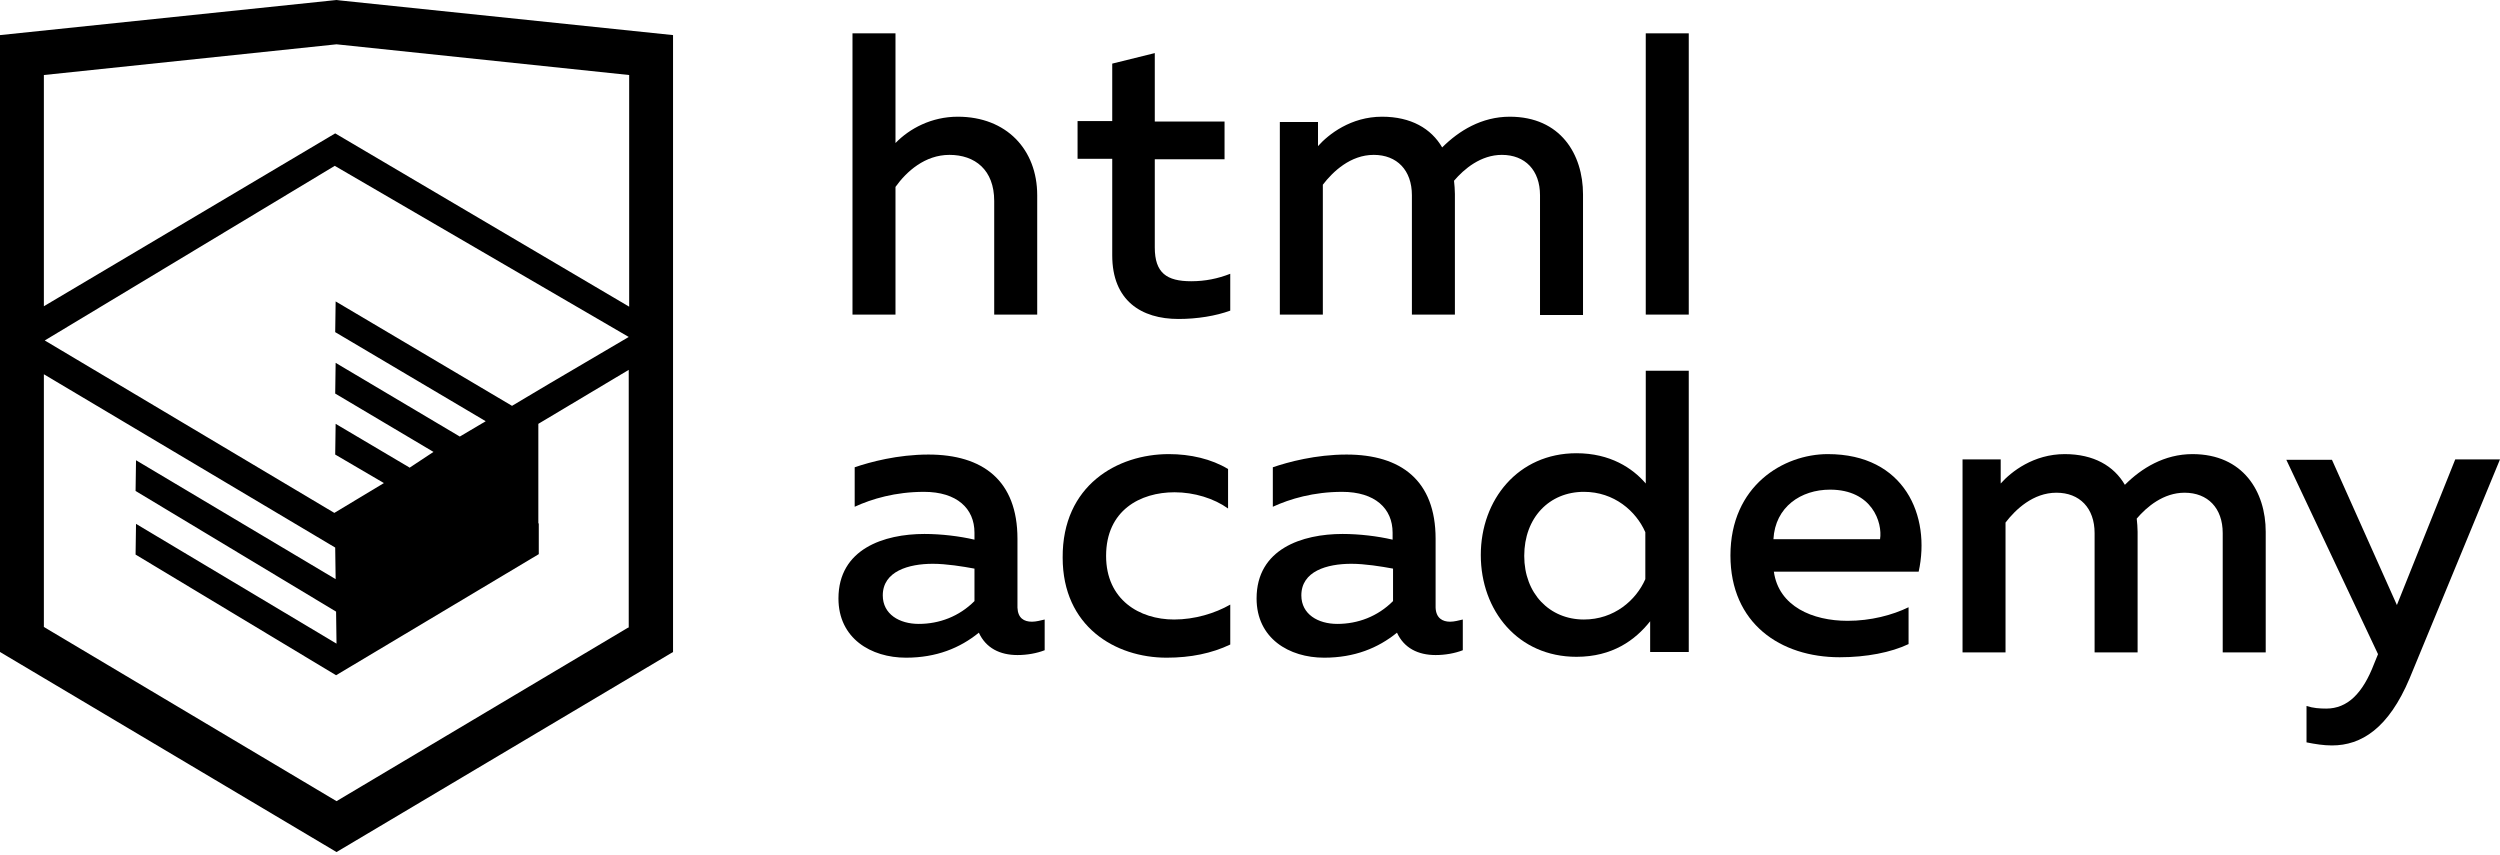
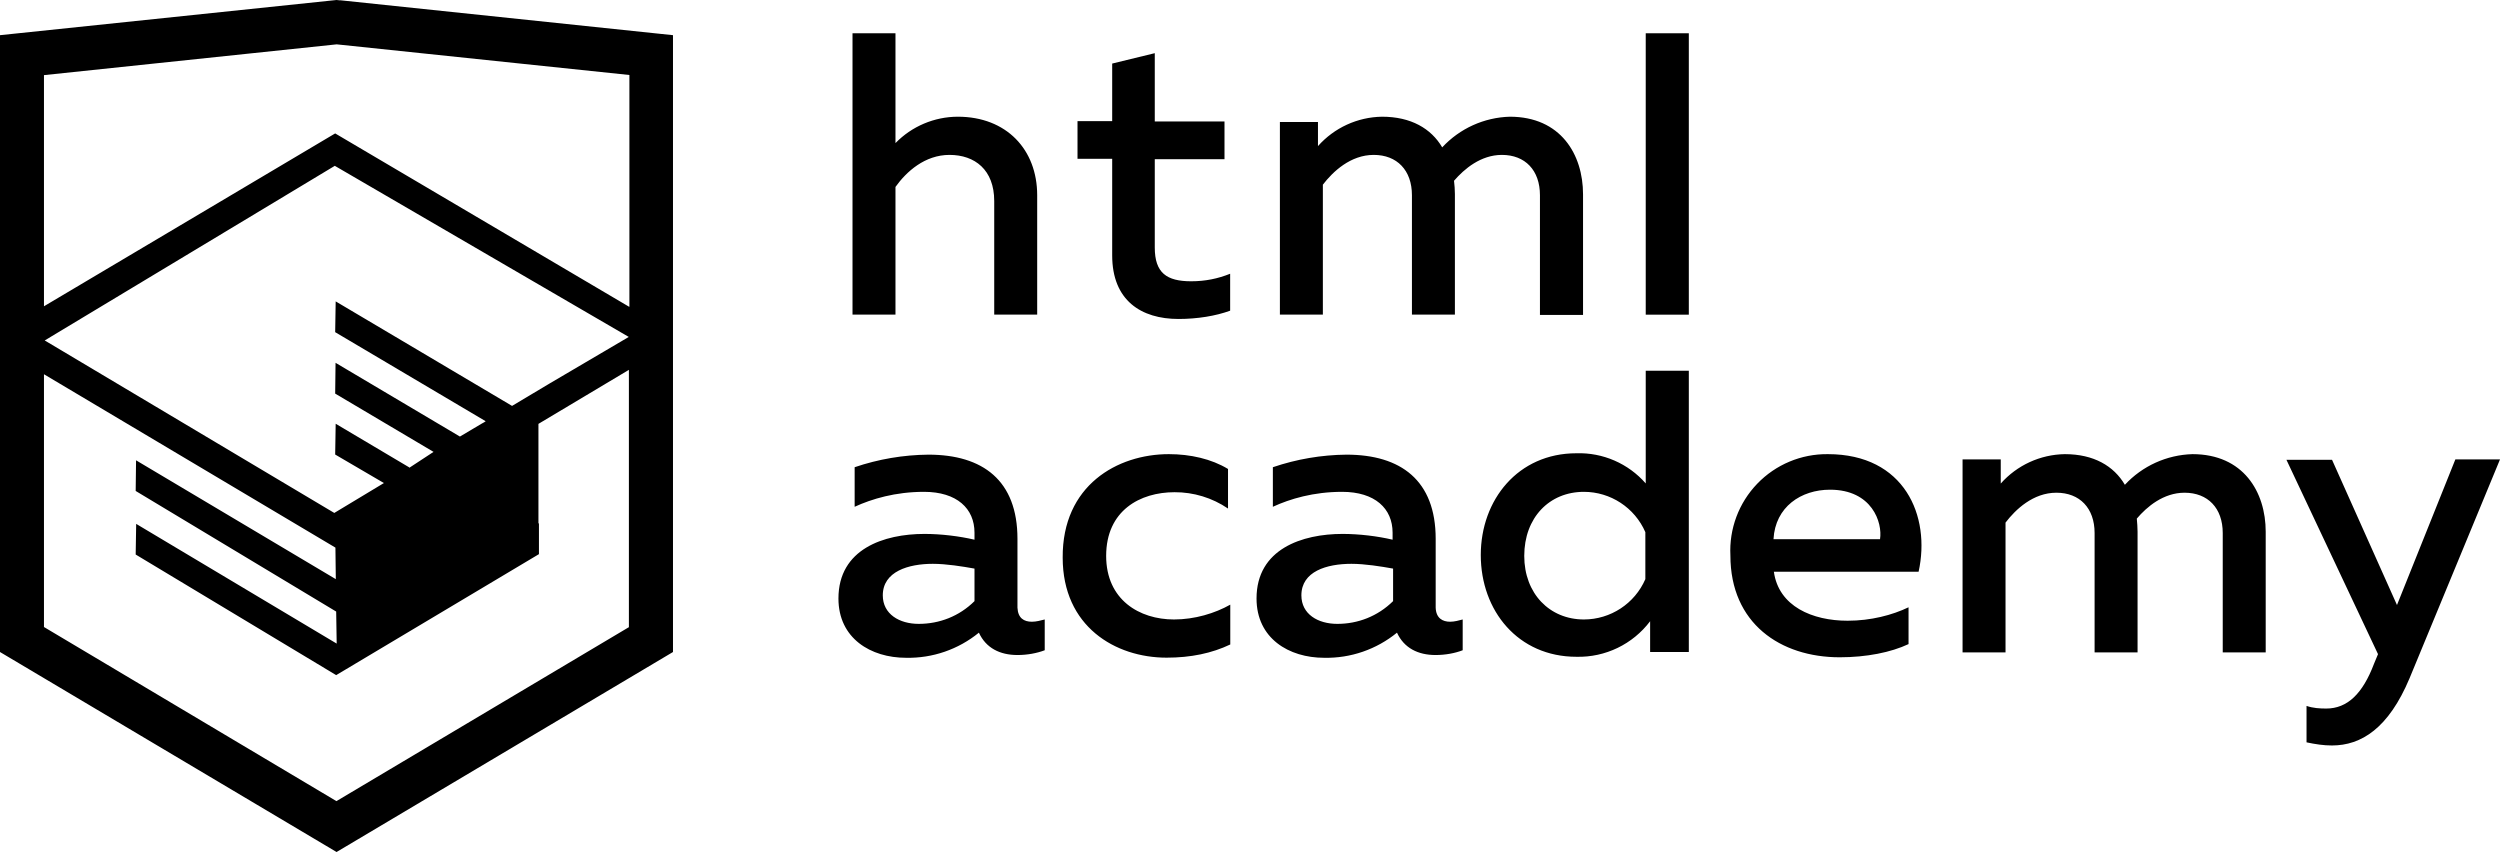
- <svg xmlns="http://www.w3.org/2000/svg" width="199" height="68" viewBox="0 0 199 68" fill="none">
-   <path d="M82.143 49.488C82.492 49.488 82.841 49.383 83.156 49.313V51.758C82.527 52.003 81.759 52.142 80.99 52.142C79.593 52.142 78.476 51.584 77.917 50.361C76.415 51.584 74.529 52.352 72.12 52.352C69.326 52.352 66.741 50.815 66.741 47.637C66.741 43.691 70.373 42.503 73.586 42.503C74.913 42.503 76.38 42.678 77.568 42.957V42.398C77.568 40.478 76.171 39.151 73.552 39.151C71.281 39.151 69.395 39.709 68.033 40.338V37.195C69.256 36.776 71.456 36.182 73.901 36.182C78.231 36.182 80.99 38.242 80.99 42.887V48.37C81.025 49.209 81.514 49.488 82.143 49.488ZM70.269 47.393C70.269 48.894 71.596 49.663 73.132 49.663C74.774 49.663 76.346 49.069 77.568 47.847V45.262C76.625 45.088 75.333 44.878 74.25 44.878C72.329 44.878 70.269 45.472 70.269 47.393Z" fill="black" />
-   <path d="M93.039 36.147C94.751 36.147 96.427 36.531 97.754 37.334V40.477C96.637 39.674 95.065 39.185 93.493 39.185C90.769 39.185 88.045 40.617 88.045 44.249C88.045 47.742 90.699 49.313 93.458 49.313C95.1 49.313 96.706 48.825 97.929 48.126V51.304C96.462 52.003 94.786 52.352 92.865 52.352C88.779 52.352 84.588 49.872 84.588 44.389C84.553 38.627 88.953 36.147 93.039 36.147Z" fill="black" />
-   <path d="M115.426 49.488C115.775 49.488 116.125 49.383 116.439 49.313V51.758C115.81 52.003 115.042 52.142 114.274 52.142C112.877 52.142 111.759 51.584 111.2 50.361C109.699 51.584 107.813 52.352 105.403 52.352C102.609 52.352 100.024 50.815 100.024 47.637C100.024 43.691 103.657 42.503 106.87 42.503C108.197 42.503 109.664 42.678 110.851 42.957V42.398C110.851 40.478 109.454 39.151 106.835 39.151C104.565 39.151 102.679 39.709 101.317 40.338V37.195C102.539 36.776 104.739 36.182 107.184 36.182C111.515 36.182 114.274 38.242 114.274 42.887V48.37C114.309 49.209 114.832 49.488 115.426 49.488ZM103.587 47.393C103.587 48.894 104.914 49.663 106.451 49.663C108.092 49.663 109.664 49.069 110.886 47.847V45.262C109.943 45.088 108.651 44.878 107.568 44.878C105.612 44.878 103.587 45.472 103.587 47.393Z" fill="black" />
-   <path d="M134.425 29.511V51.898H131.352V49.453C130.165 50.955 128.348 52.282 125.485 52.282C120.84 52.282 117.871 48.615 117.871 44.179C117.871 39.779 120.84 36.077 125.485 36.077C128.174 36.077 129.955 37.264 131.003 38.487V29.511H134.425ZM126.078 39.15C123.319 39.15 121.329 41.211 121.329 44.249C121.329 47.253 123.354 49.313 126.078 49.313C128.488 49.313 130.234 47.777 130.968 46.1V42.364C130.234 40.687 128.488 39.15 126.078 39.15Z" fill="black" />
-   <path d="M145.496 36.147C151.608 36.147 153.703 41.071 152.725 45.507H141.2C141.584 48.266 144.274 49.418 147.068 49.418C148.919 49.418 150.63 48.964 151.922 48.336V51.269C150.525 51.933 148.569 52.317 146.439 52.317C141.724 52.317 137.743 49.628 137.743 44.214C137.743 38.661 141.969 36.147 145.496 36.147ZM145.671 38.976C143.366 38.976 141.305 40.338 141.165 42.922H149.652C149.861 41.595 149.023 38.976 145.671 38.976Z" fill="black" />
-   <path d="M156.218 51.898V36.566H159.256V38.487C160.094 37.544 161.876 36.147 164.355 36.147C166.66 36.147 168.267 37.09 169.14 38.592C170.467 37.264 172.283 36.147 174.518 36.147C178.569 36.147 180.351 39.15 180.351 42.328V51.933H176.928V42.433C176.928 40.443 175.741 39.22 173.89 39.22C172.213 39.22 170.886 40.338 170.083 41.281C170.118 41.63 170.153 41.979 170.153 42.328V51.933H166.73V42.433C166.73 40.443 165.543 39.22 163.692 39.22C161.841 39.22 160.444 40.547 159.64 41.595V51.933H156.218V51.898Z" fill="black" />
-   <path d="M195.438 36.566H199L191.806 53.993C190.13 57.975 187.964 59.337 185.624 59.337C184.961 59.337 184.297 59.232 183.599 59.092V56.194C184.123 56.368 184.646 56.403 185.17 56.403C186.847 56.403 188.069 55.216 188.977 52.841L189.291 52.072L181.992 36.601H185.624L190.793 48.161L195.438 36.566Z" fill="black" />
-   <path d="M71.281 2.654V11.385C72.399 10.233 74.145 9.29 76.24 9.29C80.117 9.29 82.562 11.909 82.562 15.541V25.041H79.139V15.995C79.139 13.516 77.602 12.328 75.577 12.328C73.621 12.328 72.154 13.655 71.281 14.878V25.041H67.858V2.654H71.281Z" fill="black" />
-   <path d="M91.921 4.226V9.674H97.474V12.678H91.921V19.698C91.921 21.723 92.864 22.387 94.82 22.387C95.938 22.387 96.95 22.177 97.928 21.793V24.727C96.776 25.146 95.309 25.39 93.807 25.39C90.838 25.39 88.534 23.923 88.534 20.326V12.643H85.774V9.639H88.534V5.064L91.921 4.226Z" fill="black" />
-   <path d="M101.875 25.041V9.709H104.913V11.63C105.752 10.687 107.533 9.29 110.012 9.29C112.317 9.29 113.924 10.233 114.797 11.735C116.124 10.408 117.94 9.29 120.175 9.29C124.227 9.29 126.008 12.293 126.008 15.472V25.076H122.585V15.541C122.585 13.551 121.398 12.328 119.547 12.328C117.87 12.328 116.543 13.446 115.74 14.389C115.775 14.738 115.81 15.087 115.81 15.437V25.041H112.387V15.541C112.387 13.551 111.2 12.328 109.349 12.328C107.498 12.328 106.101 13.655 105.298 14.703V25.041H101.875Z" fill="black" />
-   <path d="M134.425 2.654H131.002V25.041H134.425V2.654Z" fill="black" />
-   <path d="M27.067 0.035L26.787 0L0 2.794V51.898L26.787 67.823L53.574 51.898V2.794L27.067 0.035ZM50.082 49.907L26.787 63.772L3.492 49.907V29.791L26.682 43.586L26.717 46.1L10.827 36.636L10.792 39.081L26.752 48.685L26.787 51.234L10.827 41.7L10.792 44.145L26.752 53.749L42.887 44.11V41.665H42.852V40.827V39.814V33.737L50.047 29.441V49.907H50.082ZM50.047 26.822L43.691 30.559L40.757 32.305L26.717 23.993L26.682 26.438L38.661 33.528L38.557 33.597L38.312 33.737L36.601 34.75L26.717 28.883L26.682 31.327L34.505 35.972L32.654 37.195L32.62 37.23L26.717 33.737L26.682 36.182L30.559 38.452L26.613 40.827L3.562 27.101L26.647 13.201L50.047 26.822ZM50.082 24.412L26.682 10.617L3.492 24.377V5.972L26.787 3.527L50.082 5.972V24.412Z" fill="black" />
+ <svg xmlns="http://www.w3.org/2000/svg" width="199" height="68" fill="none">
+   <path d="M82.14 49.49c.35 0 .7-.1 1.02-.18v2.45c-.63.24-1.4.38-2.17.38-1.4 0-2.51-.56-3.07-1.78a8.88 8.88 0 01-5.8 2c-2.8 0-5.38-1.54-5.38-4.72 0-3.95 3.63-5.14 6.85-5.14 1.32 0 2.79.18 3.98.46v-.56c0-1.92-1.4-3.25-4.02-3.25-2.27 0-4.15.56-5.52 1.19v-3.15a18.77 18.77 0 015.87-1c4.33 0 7.09 2.05 7.09 6.7v5.48c.04.84.52 1.12 1.15 1.12zm-11.87-2.1c0 1.5 1.33 2.27 2.86 2.27 1.64 0 3.22-.6 4.44-1.81v-2.59c-.95-.17-2.24-.38-3.32-.38-1.92 0-3.98.6-3.98 2.51zM93.04 36.15c1.71 0 3.39.38 4.71 1.18v3.15a7.5 7.5 0 00-4.26-1.3c-2.72 0-5.44 1.44-5.44 5.07 0 3.5 2.65 5.06 5.4 5.06 1.65 0 3.26-.49 4.48-1.18v3.17c-1.47.7-3.14 1.05-5.07 1.05-4.08 0-8.27-2.48-8.27-7.96-.04-5.76 4.36-8.24 8.45-8.24zM115.43 49.49c.34 0 .7-.1 1-.18v2.45c-.62.24-1.39.38-2.16.38-1.4 0-2.51-.56-3.07-1.78a8.87 8.87 0 01-5.8 2c-2.8 0-5.38-1.54-5.38-4.72 0-3.95 3.64-5.14 6.85-5.14 1.33 0 2.8.18 3.98.46v-.56c0-1.92-1.4-3.25-4.02-3.25-2.27 0-4.15.56-5.51 1.19v-3.15a18.76 18.76 0 015.86-1c4.33 0 7.1 2.05 7.1 6.7v5.48c.03.84.55 1.12 1.15 1.12zm-11.84-2.1c0 1.5 1.32 2.27 2.86 2.27 1.64 0 3.21-.6 4.44-1.81v-2.59c-.95-.17-2.24-.38-3.32-.38-1.96 0-3.98.6-3.98 2.51zM134.43 29.51V51.9h-3.08v-2.45a7.13 7.13 0 01-5.86 2.83c-4.65 0-7.62-3.66-7.62-8.1 0-4.4 2.97-8.1 7.61-8.1a7.04 7.04 0 015.52 2.4v-8.97h3.43zm-8.35 9.64c-2.76 0-4.75 2.06-4.75 5.1 0 3 2.02 5.06 4.75 5.06a5.34 5.34 0 004.89-3.21v-3.74a5.34 5.34 0 00-4.9-3.21zM145.5 36.15c6.1 0 8.2 4.92 7.22 9.36H141.2c.38 2.76 3.07 3.9 5.87 3.9 1.85 0 3.56-.45 4.85-1.07v2.93c-1.4.66-3.35 1.05-5.48 1.05-4.72 0-8.7-2.7-8.7-8.1a7.68 7.68 0 017.76-8.07zm.17 2.83c-2.3 0-4.36 1.36-4.5 3.94h8.48c.21-1.32-.63-3.94-3.98-3.94zM156.22 51.9V36.57h3.04v1.92a6.96 6.96 0 015.1-2.34c2.3 0 3.9.94 4.78 2.44a7.63 7.63 0 015.38-2.44c4.05 0 5.83 3 5.83 6.18v9.6h-3.42v-9.5c0-1.99-1.19-3.21-3.04-3.21-1.68 0-3 1.12-3.8 2.06.03.35.06.7.06 1.05v9.6h-3.42v-9.5c0-1.99-1.19-3.21-3.04-3.21s-3.25 1.33-4.05 2.38v10.33h-3.42v-.03zM195.44 36.57H199l-7.2 17.42c-1.67 3.98-3.84 5.35-6.18 5.35-.66 0-1.32-.1-2.02-.25v-2.9c.52.18 1.05.21 1.57.21 1.68 0 2.9-1.18 3.8-3.56l.32-.77L182 36.6h3.63l5.17 11.56 4.65-11.6zM71.28 2.65v8.74a6.95 6.95 0 014.96-2.1c3.88 0 6.32 2.62 6.32 6.25v9.5h-3.42V16c0-2.48-1.54-3.67-3.56-3.67-1.96 0-3.43 1.33-4.3 2.55v10.16h-3.42V2.65h3.42zM91.92 4.23v5.44h5.55v3h-5.55v7.03c0 2.02.94 2.69 2.9 2.69 1.12 0 2.13-.21 3.1-.6v2.94c-1.14.42-2.61.66-4.11.66-2.97 0-5.28-1.47-5.28-5.06v-7.69h-2.76v-3h2.76V5.06l3.4-.83zM101.88 25.04V9.71h3.03v1.92a6.96 6.96 0 015.1-2.34c2.3 0 3.91.94 4.79 2.44a7.63 7.63 0 015.38-2.44c4.05 0 5.83 3 5.83 6.18v9.6h-3.43v-9.53c0-1.99-1.18-3.21-3.03-3.21-1.68 0-3 1.12-3.81 2.06.04.35.07.7.07 1.05v9.6h-3.42v-9.5c0-1.99-1.19-3.21-3.04-3.21s-3.25 1.33-4.05 2.37v10.34h-3.42zM134.43 2.65H131v22.4h3.43V2.64zM27.07.03L26.79 0 0 2.8v49.1l26.79 15.92L53.57 51.9V2.8L27.07.02zm23.01 49.88l-23.3 13.86L3.5 49.91V29.79l23.2 13.8.03 2.51-15.9-9.46-.03 2.44 15.96 9.6.04 2.55-15.96-9.53-.04 2.44 15.96 9.6 16.14-9.63v-2.45h-.04v-7.92l7.2-4.3v20.47h.03zm-.03-23.09l-6.36 3.74-2.93 1.75-14.04-8.32-.04 2.45 11.98 7.09-.1.07-.25.14-1.7 1.01-9.9-5.87-.03 2.45 7.83 4.64-1.86 1.22-.03.04-5.9-3.5-.04 2.45 3.88 2.27-3.95 2.38L3.56 27.1l23.09-13.9 23.4 13.62zm.03-2.4l-23.4-13.8L3.5 24.38V5.98l23.3-2.45 23.3 2.44v18.44z" fill="#000" />
</svg>
